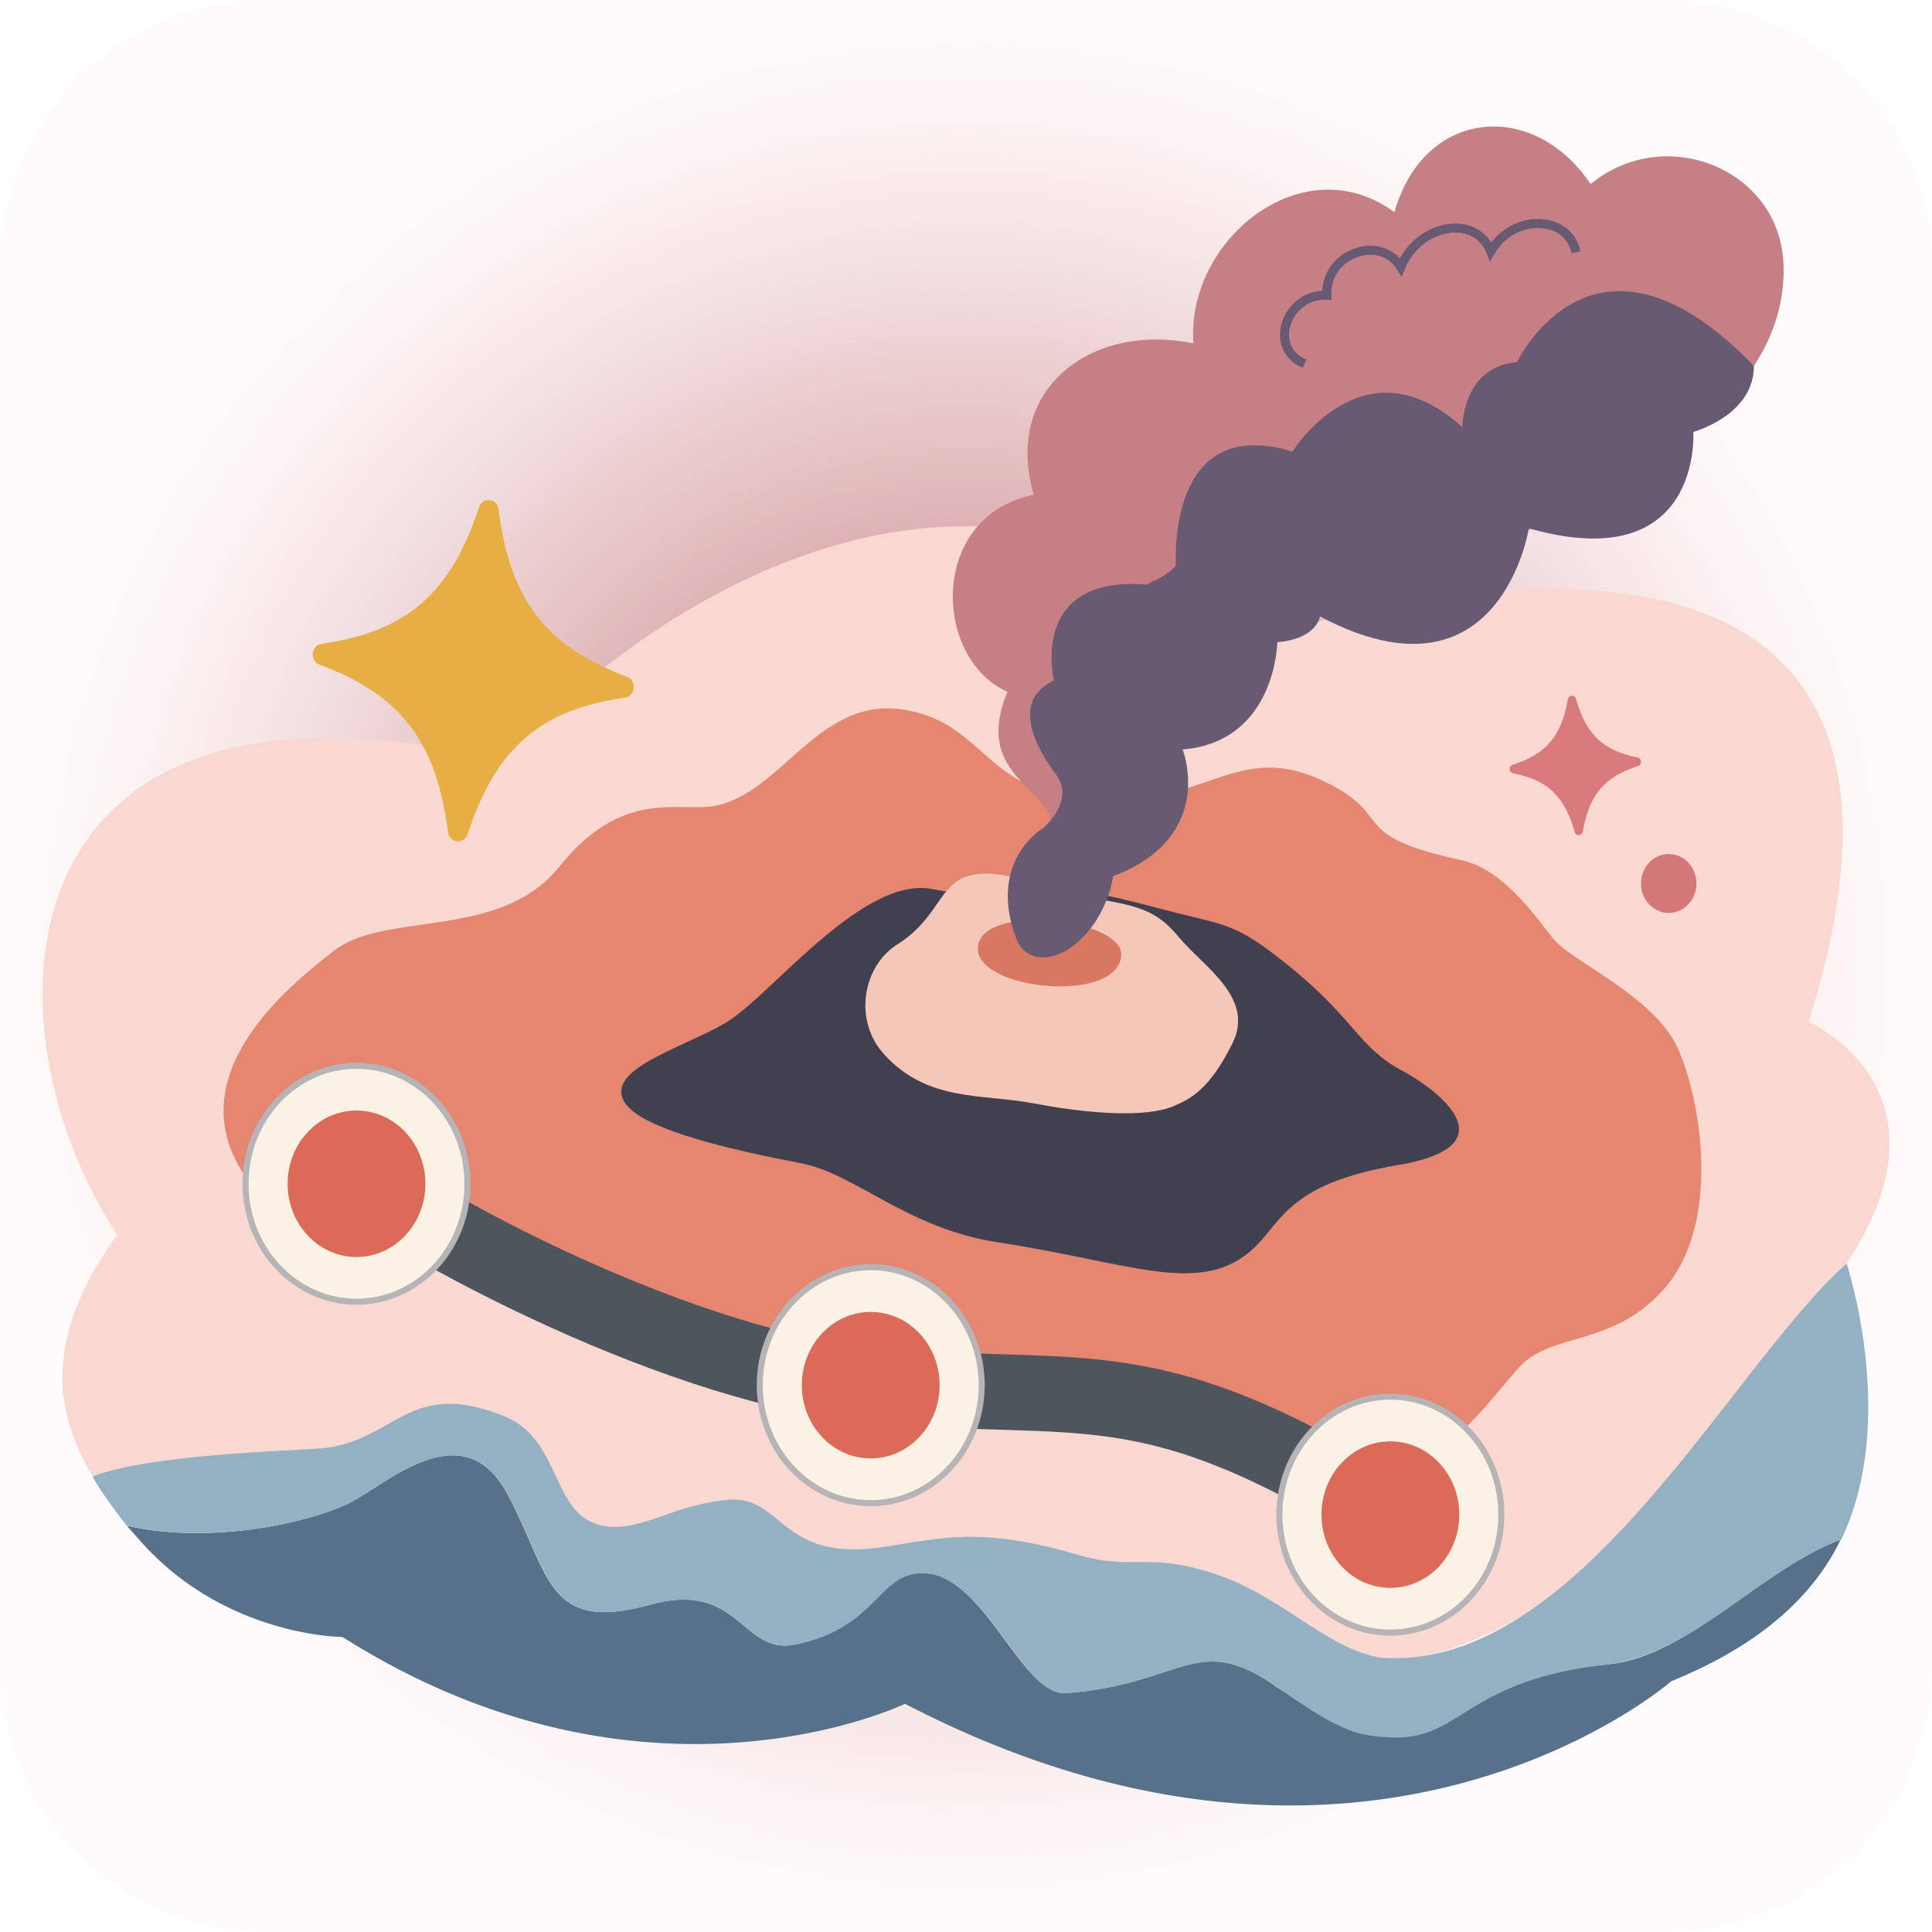
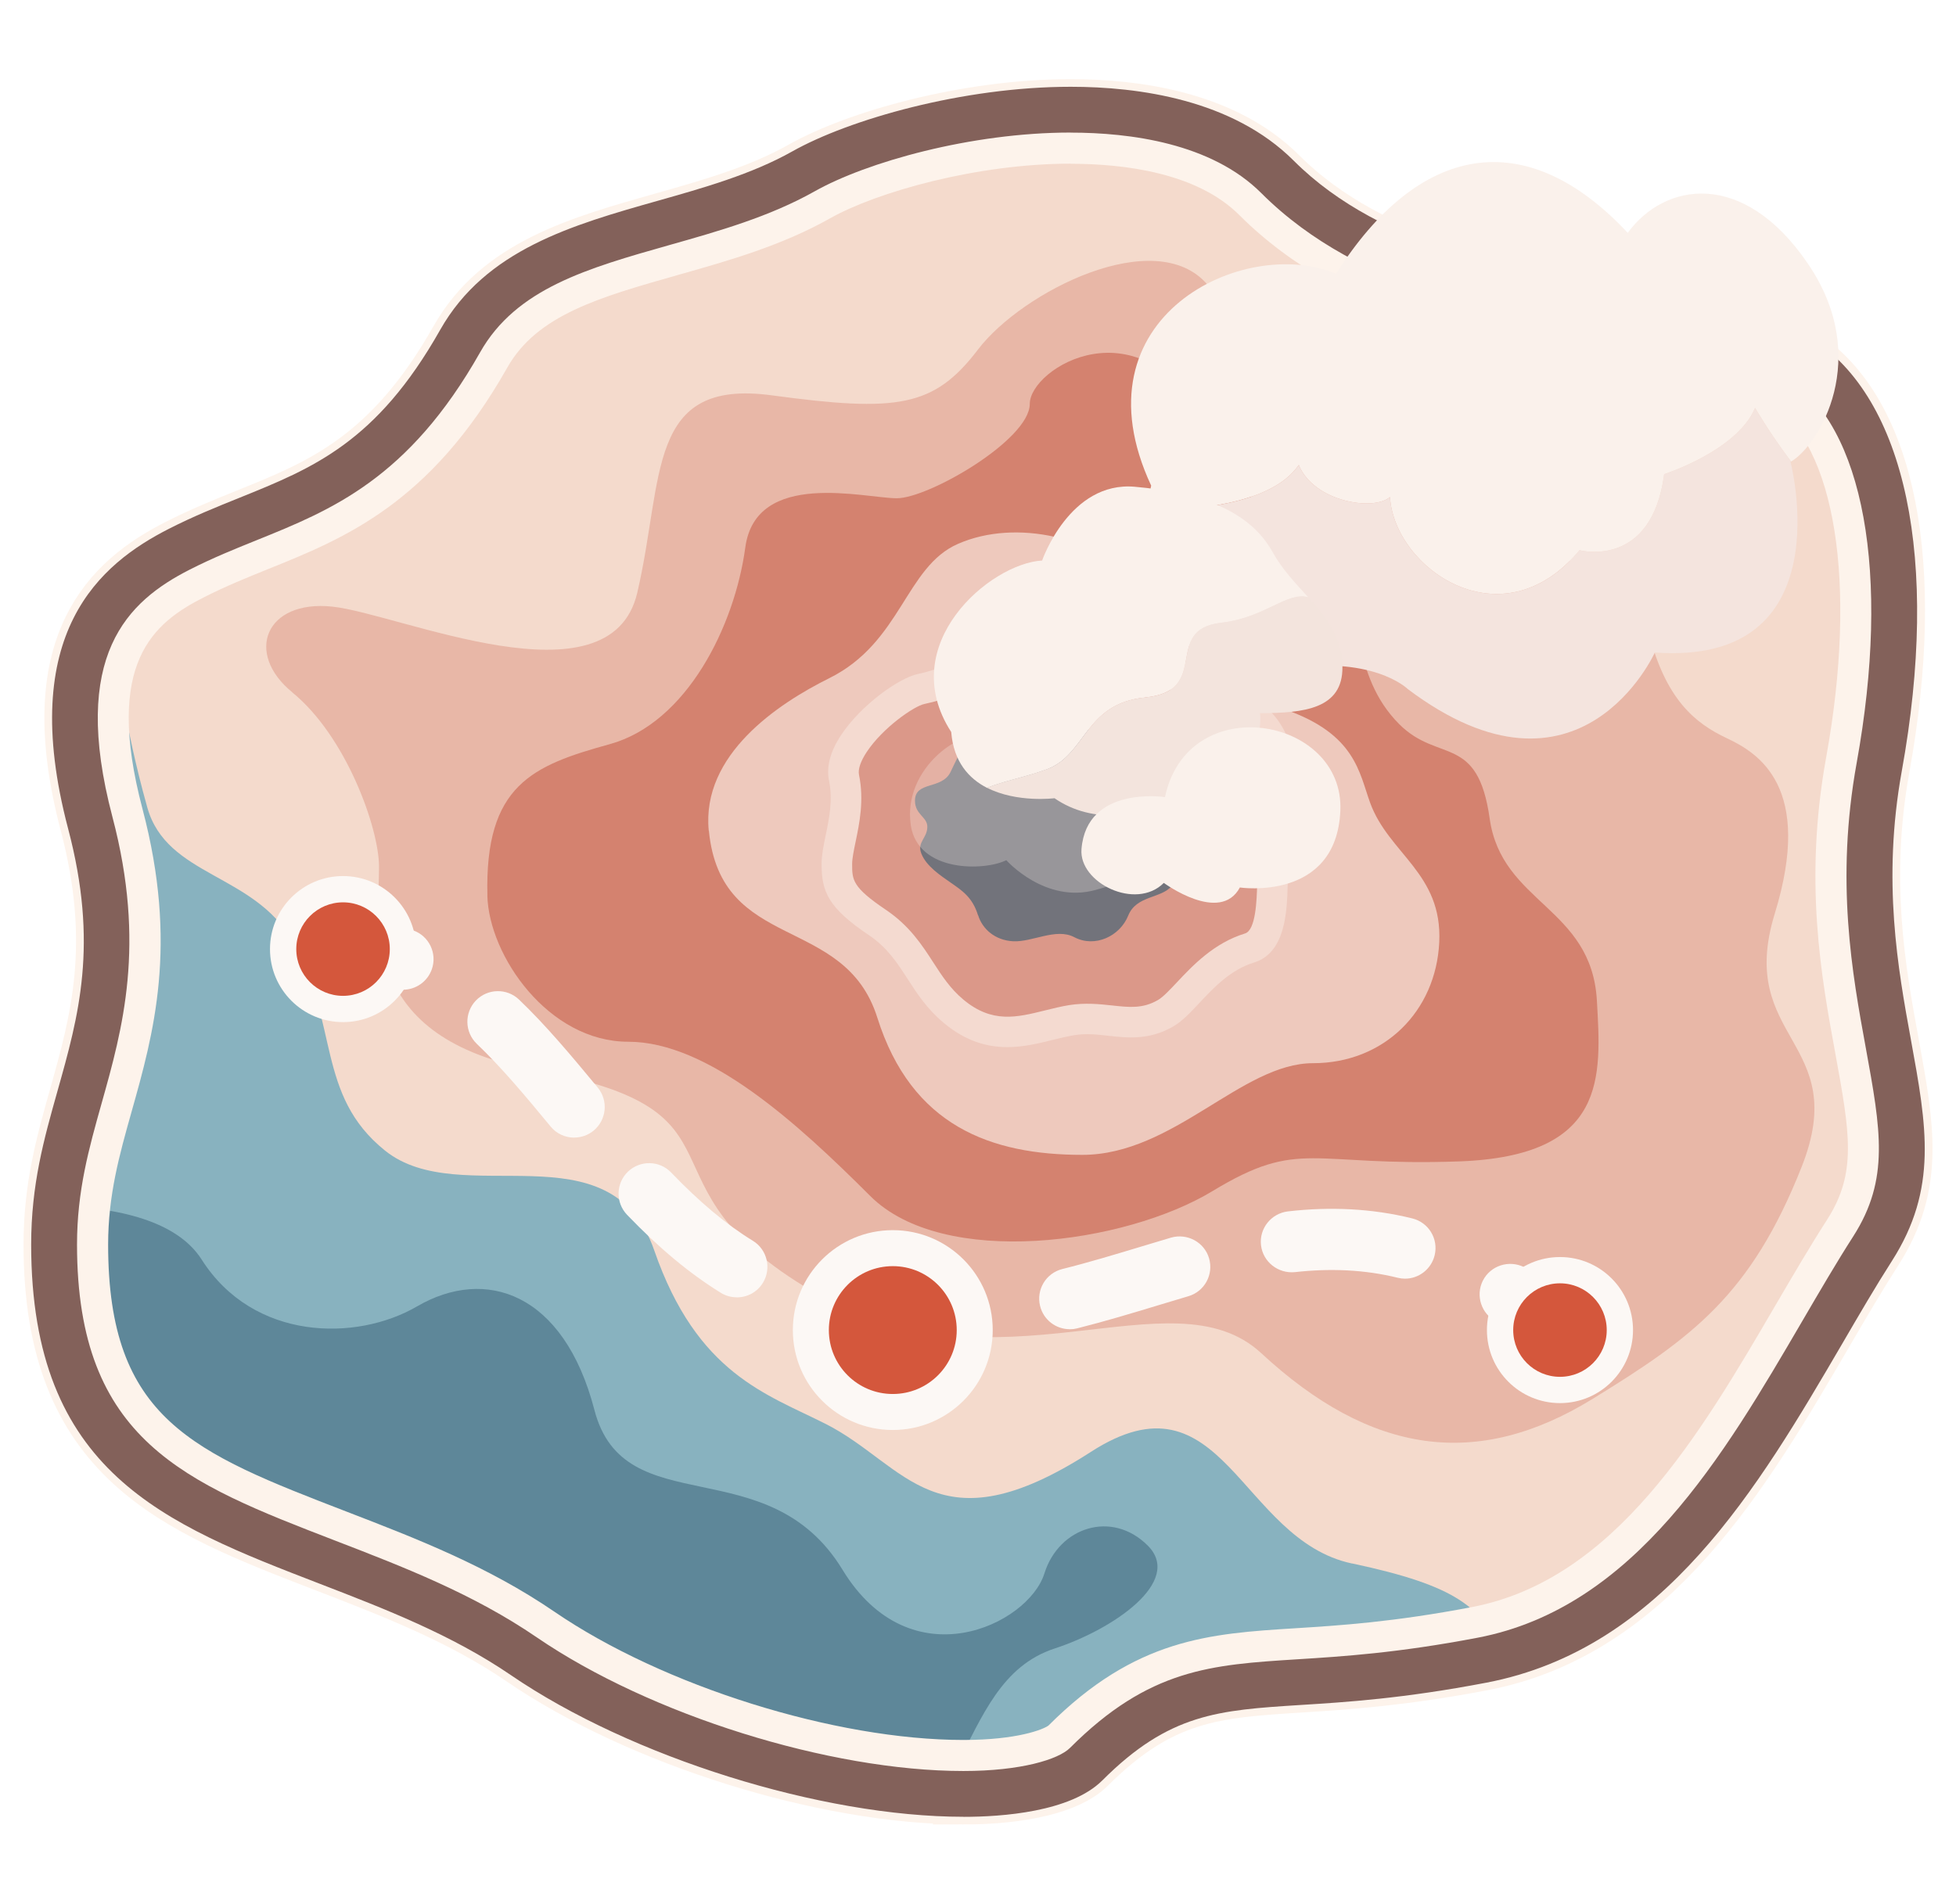
- <svg xmlns="http://www.w3.org/2000/svg" width="32" height="32" viewBox="0 0 32 32">
-   <defs>
-     <radialGradient id="_未命名的渐变_293" data-name="未命名的渐变 293" cx="16" cy="16" fx="16" fy="16" r="16" gradientUnits="userSpaceOnUse">
-       <stop offset=".229" stop-color="#c67f85" stop-opacity=".8" />
-       <stop offset=".322" stop-color="#c88388" stop-opacity=".765" />
-       <stop offset=".459" stop-color="#ce8f93" stop-opacity=".666" />
-       <stop offset=".622" stop-color="#d8a3a5" stop-opacity=".504" />
-       <stop offset=".805" stop-color="#e7bfbe" stop-opacity=".28" />
-       <stop offset="1" stop-color="#f9e2de" stop-opacity="0" />
-     </radialGradient>
-   </defs>
-   <g id="base">
-     <rect width="32" height="32" rx="4.41" ry="4.41" style="fill: #fffafb;" />
-     <rect width="32" height="32" style="fill: url(#_未命名的渐变_293);" />
+ <svg xmlns="http://www.w3.org/2000/svg" id="_图层_6" data-name="图层 6" width="32" height="31.147" viewBox="0 0 32 31.147">
+   <path d="M15.762,29.353c-2.258,0-5.281-.947-7.189-2.251-1.008-.69-2.131-1.122-3.216-1.541-2.498-.963-4.472-1.725-4.472-5.196,0-.933.202-1.651.416-2.41.345-1.227.703-2.495.176-4.493-.769-2.917.375-3.924,1.457-4.475.391-.199.764-.349,1.124-.495,1.216-.49,2.364-.953,3.47-2.91.668-1.181,1.96-1.547,3.329-1.934.78-.221,1.587-.449,2.286-.843.89-.502,2.679-1.01,4.373-1.01,1.043,0,2.476.191,3.385,1.099,1.544,1.544,3.931,1.942,5.849,2.262,1.107.185,2.154.359,2.679.692,1.42.901,1.912,3.406,1.316,6.7-.337,1.865-.067,3.345.151,4.534.252,1.379.418,2.29-.258,3.348-.27.421-.542.885-.825,1.371-1.325,2.268-2.827,4.84-5.567,5.364-1.322.253-2.25.312-2.996.359-1.374.087-2.282.145-3.48,1.343-.305.305-1.056.487-2.008.487Z" style="fill: #fdf3eb;" />
+   <path d="M15.762,29.353c-2.258,0-5.281-.947-7.189-2.251-1.008-.69-2.131-1.122-3.216-1.541-2.498-.963-4.472-1.725-4.472-5.196,0-.933.202-1.651.416-2.41.345-1.227.703-2.495.176-4.493-.769-2.917.375-3.924,1.457-4.475.391-.199.764-.349,1.124-.495,1.216-.49,2.364-.953,3.47-2.91.668-1.181,1.96-1.547,3.329-1.934.78-.221,1.587-.449,2.286-.843.89-.502,2.679-1.01,4.373-1.01,1.043,0,2.476.191,3.385,1.099,1.544,1.544,3.931,1.942,5.849,2.262,1.107.185,2.154.359,2.679.692,1.42.901,1.912,3.406,1.316,6.7-.337,1.865-.067,3.345.151,4.534.252,1.379.418,2.29-.258,3.348-.27.421-.542.885-.825,1.371-1.325,2.268-2.827,4.84-5.567,5.364-1.322.253-2.25.312-2.996.359-1.374.087-2.282.145-3.48,1.343-.305.305-1.056.487-2.008.487Z" style="fill: #fdf3eb;" />
+   <path d="M15.762,28.845c-2.167,0-5.07-.909-6.902-2.163-1.053-.721-2.199-1.164-3.307-1.591-2.509-.968-4.159-1.603-4.159-4.727,0-.863.193-1.548.397-2.272.347-1.233.74-2.63.178-4.761-.67-2.543.178-3.374,1.196-3.892.376-.192.736-.336,1.083-.476,1.244-.502,2.53-1.02,3.724-3.132.564-.998,1.704-1.321,3.023-1.695.81-.229,1.646-.466,2.399-.889.812-.458,2.534-.945,4.124-.945.947,0,2.24.165,3.025.95,1.659,1.659,4.135,2.072,6.123,2.404,1.011.169,2.055.343,2.492.62,1.221.775,1.637,3.143,1.087,6.18-.354,1.959-.074,3.488.152,4.717.246,1.349.382,2.093-.187,2.982-.273.426-.548.896-.836,1.388-1.27,2.177-2.711,4.641-5.223,5.121-1.292.247-2.201.305-2.933.351-1.382.087-2.473.157-3.807,1.491-.117.116-.612.338-1.648.338Z" style="fill: #f4dacc;" />
+   <g>
+     <path d="M22.12,25.584c-1.843-.391-2.11-3.223-4.273-1.827-2.528,1.631-3.017.212-4.338-.457-.964-.488-2.104-.816-2.805-2.838-.715-2.06-3.164-.639-4.404-1.634-1.135-.911-.752-2.1-1.515-3.431-.636-1.109-2.057-1.051-2.375-2.184-.434-1.547-.302-1.835-.742-2.275l-.377.164c-.104.608-.076,1.366.186,2.36.527,1.997.17,3.266-.176,4.493-.214.759-.416,1.478-.416,2.41,0,3.471,1.974,4.233,4.472,5.196,1.085.419,2.207.851,3.216,1.541,1.908,1.304,4.932,2.251,7.189,2.251.952,0,1.702-.182,2.008-.487,1.198-1.198,2.106-1.256,3.48-1.343.745-.047,1.673-.106,2.996-.359.115-.022.216-.068.327-.097-.322-.761-.726-1.117-2.451-1.484Z" style="fill: #88b2bf;" />
+     <path d="M15.661,28.862c.409-.769.721-1.603,1.594-1.888.951-.31,2.109-1.097,1.522-1.684s-1.454-.302-1.691.457c-.261.837-2.185,1.772-3.303-.062-1.22-2.003-3.571-.739-4.058-2.612-.5-1.925-1.783-2.349-2.903-1.696-.993.578-2.675.565-3.523-.767-.405-.635-1.367-.848-2.38-.885-.021.203-.034.415-.034.64,0,3.471,1.974,4.233,4.472,5.196,1.085.419,2.207.851,3.216,1.541,1.771,1.211,4.495,2.103,6.683,2.226.174-.141.315-.295.406-.466Z" style="fill: #5e8799;" />
  </g>
-   <g id="icon3">
+   <path d="M4.783,11.329c-.787-.641-.44-1.517.652-1.403s4.55,1.664,4.991-.228.147-3.507,2.202-3.229,2.651.196,3.372-.75,2.907-2.055,3.755-1.06.816,2.561,3.066,3.49,3.865,1.044,4.143,2.169.767,1.517,1.288,1.762,1.419.799.783,2.87,1.258,2.075.44,4.143c-.832,2.104-1.798,2.8-3.425,3.8-1.88,1.156-3.621.913-5.415-.75-1.476-1.369-4.306.767-7.339-1.011-3.03-1.775-.825-2.95-4.534-3.621-2.887-.522-2.561-2.414-2.561-3.327,0-.633-.538-2.137-1.419-2.854Z" style="fill: #e8b7a7;" />
+   <path d="M7.974,14.656c-.046-1.812.739-2.131,2.001-2.479s2.044-1.935,2.218-3.219,1.957-.805,2.479-.805,2.175-.957,2.175-1.544,1.801-1.696,2.892.326c.843,1.561,1.055,1.49,2.044,2.479.554.554.294,1.62,1.109,2.436.641.641,1.283.152,1.479,1.544s1.667,1.446,1.754,2.979c.07,1.241.181,2.544-2.255,2.631s-2.597-.385-4.032.485-4.406,1.276-5.602.08-2.653-2.523-3.958-2.523-2.28-1.406-2.305-2.392Z" style="fill: #d4826f;" />
+   <path d="M11.595,13.591c-.121-1.244,1.132-2.077,1.974-2.495,1.18-.587,1.243-1.821,2.104-2.197.959-.419,2.262-.102,3.012.648s1.207,1.664,2.349,2.066,1.202,1.031,1.381,1.522c.304.837,1.185,1.153,1.131,2.283s-.902,1.979-2.066,1.979-2.283,1.5-3.773,1.5-2.794-.468-3.354-2.245c-.537-1.706-2.561-1.056-2.756-3.061Z" style="fill: #eec9bd;" />
+   <g>
+     <path d="M17.529,16.692c-.59.095-1.212.451-1.93-.147-.536-.447-.614-1.028-1.245-1.452s-.663-.62-.663-.957.234-.848.117-1.411c-.117-.561.905-1.379,1.265-1.453s.745-.241.958-.454,1.694-.422,2.455-.194,1.131.893,1.751,1.001.772.964.772,1.583-.151.767-.18,1.048c-.033.315.045,1.121-.385,1.254-.696.214-1.049.881-1.374,1.068-.529.305-.958.019-1.54.113Z" style="fill: #db9889;" />
+     <path d="M16.48,17.134c-.324,0-.675-.091-1.041-.397-.273-.227-.435-.478-.592-.721-.17-.264-.332-.512-.633-.715-.666-.448-.773-.71-.773-1.165,0-.144.033-.302.067-.468.057-.272.12-.579.055-.892-.047-.226.019-.477.196-.746.319-.484.941-.936,1.263-1.003.335-.068.668-.224.831-.386.331-.329,1.946-.485,2.704-.256.424.127.733.37,1.006.585.25.196.466.366.716.41.622.108.979.775.979,1.829,0,.439-.07.665-.126.847-.024.077-.047.145-.055.228-.006.056-.008.128-.011.209-.012.411-.031,1.098-.551,1.257-.385.119-.655.407-.894.662-.151.161-.281.3-.429.385-.389.225-.744.186-1.055.152-.191-.022-.371-.043-.569-.009h0c-.115.019-.231.048-.35.077-.224.056-.473.117-.74.117ZM17.64,10.775c-.634,0-1.307.127-1.438.227-.273.273-.737.447-1.078.517-.169.034-.685.391-.946.788-.099.15-.143.281-.125.37.086.415.008.792-.055,1.095-.029.14-.057.273-.057.366,0,.259,0,.378.553.75.386.26.592.578.773.858.143.221.278.43.492.609.472.395.875.293,1.339.178.133-.033.263-.065.391-.086.265-.042.497-.017.703.005.281.031.502.056.751-.088.084-.048.195-.167.314-.293.254-.27.601-.64,1.112-.797.177-.055.191-.554.198-.794.002-.096.005-.181.012-.247.013-.116.041-.214.075-.323.048-.158.103-.336.103-.699,0-.599-.148-1.264-.565-1.337-.374-.065-.661-.29-.939-.509-.25-.196-.508-.399-.841-.499-.216-.065-.491-.09-.774-.09Z" style="fill: #f4dad0;" />
+   </g>
+   <path d="M16,14.976c-.09-.293-.26-.403-.436-.526s-.409-.274-.491-.483c-.074-.189.098-.252.098-.438,0-.164-.202-.198-.202-.427,0-.326.439-.176.582-.47s.309-.735.694-.625.618.092.937.028.417-.193.675-.07.275.344.536.406c.319.075.625.009.725.262.106.27-.114.728.025.937.157.237.247.664.029.925-.178.213-.58.152-.715.488s-.544.53-.882.352c-.297-.157-.685.083-1.0.067-.303-.016-.506-.207-.573-.426Z" style="fill: #72737b;" />
+   <g>
+     <path d="M15.762,29.22c-2.233,0-5.226-.938-7.114-2.228-1.018-.696-2.142-1.13-3.23-1.551-2.555-.984-4.399-1.696-4.399-5.076,0-.916.2-1.624.411-2.373.334-1.188.712-2.532.176-4.564-.74-2.808.287-3.76,1.389-4.321.375-.192.734-.337,1.081-.477,1.27-.512,2.439-.984,3.568-2.981.639-1.131,1.904-1.49,3.242-1.87.793-.224,1.608-.455,2.322-.857.854-.481,2.653-.993,4.308-.993,1.018,0,2.415.184,3.291,1.06,1.573,1.574,3.982,1.976,5.919,2.298,1.096.183,2.13.356,2.632.674,1.372.872,1.842,3.325,1.256,6.564-.343,1.893-.069,3.384.151,4.582.254,1.397.408,2.238-.241,3.251-.269.42-.539.884-.823,1.368-1.315,2.252-2.8,4.795-5.481,5.307-1.325.254-2.281.314-2.979.357-1.353.085-2.33.146-3.565,1.383-.22.217-.836.447-1.913.447ZM17.516,2.678c-1.526,0-3.169.461-3.939.896-.792.446-1.65.689-2.481.924-1.292.367-2.311.655-2.798,1.519-1.258,2.226-2.667,2.793-3.91,3.294-.358.145-.698.282-1.053.463-.818.416-1.637,1.062-1.004,3.462.589,2.23.181,3.679-.179,4.957-.197.7-.383,1.359-.383,2.172,0,2.865,1.392,3.402,3.917,4.376,1.13.436,2.296.887,3.385,1.632,1.777,1.216,4.591,2.098,6.69,2.098.889,0,1.312-.175,1.392-.236,1.427-1.428,2.638-1.504,4.04-1.592.716-.045,1.606-.101,2.886-.346,2.346-.447,3.739-2.835,4.969-4.941.294-.502.57-.974.845-1.401.489-.765.37-1.415.134-2.711-.231-1.259-.519-2.824-.151-4.852.515-2.84.153-5.116-.92-5.797-.373-.237-1.425-.412-2.353-.567-2.042-.341-4.583-.765-6.327-2.508-.693-.694-1.884-.84-2.76-.84Z" style="fill: #fdf3eb;" />
    <g>
-       <path d="M2.483,25.153c.042-.15.102-.3.162-.449.967-.366,2.091-.669,2.653-.713,1.252-.098,1.453-1.185,3.06-.531.969.395.758,1.686,1.669,1.818.613.089,1.104-.347,2.023-.436.919-.088.857,1.043,2.575.782.966-.147,1.613-.343,3.214.125.956.279,1.159-.055,2.29.322,1.132.376,1.835,1.243,2.757,1.387.922.144,2.348-.626,3.284-1.296.355-.254,3.061-2.609,3.973-4.649.095-.213.251-.406.442-.583,1.909-2.894-.629-4.005-.629-4.005,3.313-10.494-9.046-6.369-9.046-6.369-6.416-5.105-12.568,2.037-12.568,2.037C-.119,10.606-.347,16.986,1.942,20.452c-1.538,2.14-.873,3.503.166,4.82l.376-.119Z" style="fill: #f9d8d2;" />
-       <path d="M2.389,25.595c1.395,1.516,3.284,1.519,3.284,1.519,5.031,3.186,9.316,1.106,9.316,1.106,7.701,3.998,12.693-.374,12.693-.374,1.55-.628,2.386-1.474,2.806-2.347-1.31.494-2.525,1.928-3.824,2.064-1.411.148-2.193.401-2.728.676-1.168.104-2.273.072-2.768-.282-1.346-.961-1.567-.059-3.507.086-.724.054-1.327-1.878-2.293-1.981-.833-.089-.793.903-2.218,1.179-.862.167-.908-1.073-2.38-.663-1.718.478-1.656-.489-2.353-1.81-.749-1.421-2.039-.159-2.647.134-.713.343-2.327.677-3.669.369,0,0,.215.244.288.324Z" style="fill: #567189;" />
-       <path d="M30.585,20.93c-1.915,1.694-4.43,6.758-7.699,6.528-.922-.144-1.625-1.011-2.757-1.387-1.132-.377-1.334-.043-2.29-.322-1.602-.468-2.249-.271-3.214-.125-1.718.261-1.656-.87-2.575-.782-.919.088-1.41.524-2.023.436-.911-.132-.7-1.423-1.669-1.818-1.607-.655-1.808.432-3.06.531-.562.044-2.797.097-3.763.463.061.152.439.661.566.816,1.342.308,2.963-.025,3.676-.367.608-.292,1.899-1.554,2.647-.134.696,1.321.635,2.288,2.353,1.81,1.472-.409,1.518.83,2.38.663,1.425-.276,1.385-1.268,2.218-1.179.966.103,1.569,2.035,2.293,1.981,1.94-.145,2.161-1.047,3.507-.086,1.068.762,1.354.795,1.865.819,1.176.056,1.209-.96,3.632-1.213,1.431-.213,2.519-1.589,3.824-2.064h0c.953-1.978.09-4.571.09-4.571Z" style="fill: #94b1c4;" />
-       <g>
-         <path d="M3.95,19.301c-.932-1.657,1.033-3.118,1.577-3.55.846-.671,2.752-.166,3.738-1.397s1.882-.941,2.452-.99c1.175-.1,1.781-1.809,3.202-1.616s1.353,1.418,3.217,1.512,2.359-1.013,3.809-.312c1.19.576.334.882,2.257,1.298.673.145,1.194.877,1.513,1.29.304.391,1.686.956,2.078,1.835.397.889.712,2.926-.238,3.986-.78.87-1.646.731-2.237,1.148-.537.379-1.645,2.677-3.873,1.806-1.752-.685-2.778-1.223-4.715-1.496-1.673-.236-3.316.411-6.18-1.256-2.82-1.641-3.179-1.7-4.251-1.659-.965.037-1.56.804-2.35-.6Z" style="fill: #e58670;" />
-         <path d="M10.334,18.239c-.316-.568,1.142-.93,1.769-1.352.735-.494,2.21-2.373,3.328-2.163s1.002.057,1.561-.01,1.198.065,2.277.35,1.175.192,2.162,1.003,1.095,1.291,1.767,1.652,1.812,1.265-.042,1.578c-1.895.32-1.923.985-2.453,1.433-.863.729-2.001.178-4.189-.156-1.486-.227-2.35-1.137-3.25-1.308-1.894-.36-2.746-.695-2.93-1.027Z" style="fill: #404051;" />
-         <path d="M15.82,17.205c-.787-.294-.73-.771-.337-1.262.744-.908,2.549-1.031,3.348-.152.866.953,1.065,1.79-.264,1.908-.911.022-.777-.201-1.405-.171-.473.022-.927-.169-1.343-.324Z" style="fill: #f65e4a;" />
-         <path d="M14.643,17.462c-.506-.553-.364-1.454.225-1.824.676-.424.682-.995,1.179-1.132.553-.153,1.26.22,1.997.357s1.079.17,1.478.655,1.267,1.002.894,1.757-.684.92-.97,1.043c-.469.202-1.424.128-2.31-.04-.894-.169-1.767-.021-2.494-.816Z" style="fill: #f4c7b8;" />
-         <path d="M16.222,15.587c-.31.781,2.269,1.093,2.348.247.056-.598-2.107-.856-2.348-.247Z" style="fill: #d97862;" />
-       </g>
-       <g>
-         <path d="M5.138,18.953c1.92,1.534,6.35,3.733,9.284,3.99,3.601.316,4.562-.356,8.607,2.144" style="fill: none; stroke: #4e555d; stroke-miterlimit: 10; stroke-width: 1.25px;" />
-         <g>
-           <ellipse cx="14.422" cy="22.943" rx="1.838" ry="1.954" style="fill: #fbf1e4; stroke: #b7b4b7; stroke-miterlimit: 10; stroke-width: .1px;" />
-           <ellipse cx="14.422" cy="22.943" rx="1.141" ry="1.213" style="fill: #db6a58;" />
-         </g>
-         <g>
-           <ellipse cx="23.029" cy="25.087" rx="1.838" ry="1.954" style="fill: #fbf1e4; stroke: #b7b4b7; stroke-miterlimit: 10; stroke-width: .1px;" />
-           <ellipse cx="23.029" cy="25.087" rx="1.141" ry="1.213" style="fill: #db6a58;" />
-         </g>
-         <g>
-           <ellipse cx="5.905" cy="19.607" rx="1.838" ry="1.954" style="fill: #fbf1e4; stroke: #b7b4b7; stroke-miterlimit: 10; stroke-width: .1px;" />
-           <ellipse cx="5.905" cy="19.607" rx="1.141" ry="1.213" style="fill: #db6a58;" />
-         </g>
-       </g>
-       <g>
-         <path d="M26.345,3.049c-.945-1.412-2.762-1.255-3.249.467-1.512-1.116-3.456.459-3.329,2.172-1.648-.345-3.162.717-2.645,2.507-1.753.356-1.666,2.72-.435,3.263-.562,1.334.634,1.581.725,2.145.038.502.19,1.155.19,1.155l1.079-3.447h0c2.879-1.334,11.013-3.022,10.859-6.939-.062-1.572-1.959-2.338-3.194-1.323Z" style="fill: #c67f85;" />
-         <path d="M19.071,9.637s.266-.096.408-.273c0,0-.179-2.527,1.928-1.885,0,0,1.173-1.889,2.814-.404,0,0-.004-1.0.906-1.077,0,0,1.272-2.686,3.923.062.002.823-1.003,1.093-1.003,1.093,0,0,.157,2.415-2.725,1.598,0,0-.473,3.038-3.46,1.459,0,0-.043.37-.706.427,0,0-.019,1.645-1.568,1.777,0,0,.573,1.445-1.151,2.098,0,0-.086.715-.67,1.16-.353.268-.791.263-.937-.13-.482-1.292.452-1.83.452-1.83,0,0,.537-.451.206-.89s-.753-1.213-.031-1.553c0,0-.432-1.747,1.544-1.586" style="fill: #685a72;" />
-         <path id="wool-puff-01-inner-curl" d="M21.608,6.023c-.617-.252-.306-1.16.368-1.134-.036-.682.878-1.02,1.225-.467.286-.7,1.227-.896,1.49-.259.363-.625,1.28-.613,1.414.016" style="fill: none; stroke: #685a72; stroke-miterlimit: 10; stroke-width: .15px;" />
-       </g>
-       <path id="tiny-glint-03" d="M25.053,12.668c.558-.178.812-.479.917-1.088.013-.073.112-.079.132-.008.168.594.45.863,1.024.975.069.013.074.118.007.14-.558.178-.812.479-.917,1.088-.013.073-.112.079-.132.008-.168-.594-.45-.863-1.024-.975-.069-.013-.074-.118-.007-.14Z" style="fill: #d8797c;" />
-       <path id="tiny-glint-03-2" data-name="tiny-glint-03" d="M5.322,10.665c1.418-.205,2.139-.831,2.613-2.266.057-.172.299-.146.322.035.193,1.507.782,2.274,2.132,2.777.162.06.137.317-.033.342-1.418.205-2.139.831-2.613,2.266-.057.172-.299.146-.322-.035-.193-1.507-.782-2.274-2.132-2.777-.162-.06-.137-.317.033-.342Z" style="fill: #e6ae43;" />
-       <ellipse id="tiny-glint-dot-01" cx="27.639" cy="14.633" rx=".459" ry=".488" style="fill: #d47779;" />
+       <path d="M15.762,29.353c-2.258,0-5.281-.947-7.189-2.251-1.008-.69-2.131-1.122-3.216-1.541-2.498-.963-4.472-1.725-4.472-5.196,0-.933.202-1.651.416-2.41.345-1.227.703-2.495.176-4.493-.769-2.917.375-3.924,1.457-4.475.391-.199.764-.349,1.124-.495,1.216-.49,2.364-.953,3.47-2.91.668-1.181,1.96-1.547,3.329-1.934.78-.221,1.587-.449,2.286-.843.89-.502,2.679-1.01,4.373-1.01,1.043,0,2.476.191,3.385,1.099,1.544,1.544,3.931,1.942,5.849,2.262,1.107.185,2.154.359,2.679.692,1.42.901,1.912,3.406,1.316,6.7-.337,1.865-.067,3.345.151,4.534.252,1.379.418,2.29-.258,3.348-.27.421-.542.885-.825,1.371-1.325,2.268-2.827,4.84-5.567,5.364-1.322.253-2.25.312-2.996.359-1.374.087-2.282.145-3.48,1.343-.305.305-1.056.487-2.008.487Z" style="fill: none; stroke: #fdf3eb; stroke-miterlimit: 10;" />
+       <path d="M15.762,29.728c-2.325,0-5.438-.975-7.401-2.316-.97-.663-2.068-1.087-3.13-1.497-2.537-.979-4.721-1.819-4.721-5.55,0-.984.209-1.726.43-2.511.348-1.234.675-2.398.174-4.296-.847-3.212.536-4.338,1.649-4.905.402-.205.785-.359,1.155-.508,1.204-.486,2.242-.905,3.283-2.747.743-1.315,2.171-1.719,3.551-2.11.761-.215,1.545-.437,2.207-.809.933-.526,2.798-1.059,4.557-1.059,1.113,0,2.65.21,3.65,1.21,1.458,1.458,3.779,1.846,5.644,2.157,1.152.192,2.231.373,2.819.746,1.553.986,2.108,3.634,1.484,7.084-.325,1.801-.061,3.242.15,4.4.258,1.413.444,2.435-.312,3.617-.267.417-.535.877-.815,1.358-1.368,2.34-2.915,4.987-5.821,5.542-1.355.259-2.291.318-3.043.365-1.335.085-2.141.136-3.237,1.233-.52.519-1.648.597-2.273.597ZM17.516,2.169c-1.63,0-3.341.484-4.189.962-.739.416-1.567.65-2.369.877-1.349.382-2.513.712-3.104,1.758-1.17,2.07-2.434,2.58-3.655,3.073-.352.142-.715.288-1.096.482-1.016.517-1.96,1.403-1.264,4.045.553,2.096.165,3.473-.177,4.689-.207.736-.402,1.429-.402,2.31,0,3.215,1.775,3.899,4.231,4.847,1.112.429,2.252.869,3.292,1.581,1.853,1.267,4.787,2.186,6.978,2.186.943,0,1.555-.19,1.743-.377,1.297-1.298,2.313-1.362,3.721-1.451.731-.046,1.642-.103,2.949-.353,2.571-.491,4.027-2.982,5.311-5.181.288-.493.562-.963.835-1.388.597-.934.449-1.741.205-3.078-.223-1.217-.5-2.732-.15-4.668.56-3.092.119-5.513-1.148-6.317-.459-.291-1.512-.467-2.531-.638-1.98-.33-4.433-.739-6.061-2.368-.818-.818-2.148-.99-3.12-.99Z" style="fill: #83615a;" />
+     </g>
+   </g>
+   <g>
+     <path d="M14.899,13.497c.116.789,1.218.754,1.564.578,0,0,.634.718,1.465.486s.852-.338.754-1-.965-.951-1.338-.951-.408-.408-1.014-.585-1.564.564-1.43,1.472Z" style="fill: #faf1eb; opacity: .28;" />
+     <g>
+       <path d="M21.248,7.609c.249.605,1.226.758,1.492.524.069,1.162,1.825,2.407,3.101.87,0,0,1.179.318,1.385-1.244,0,0,1.197-.384,1.487-1.085,0,0,.234.409.589.878.452-.263,1.331-1.686.277-3.235-1.06-1.559-2.35-1.33-2.949-.507-1.684-1.8-3.431-1.445-4.772.669-1.496-.632-4.315.699-3.025,3.467-.034.139-.045.274-.061.41.705-.007,2.02-.084,2.475-.747Z" style="fill: #faf1eb;" />
+       <path d="M28.713,6.674c-.29.702-1.487,1.085-1.487,1.085-.206,1.562-1.385,1.244-1.385,1.244-1.275,1.537-3.032.292-3.101-.87-.266.234-1.243.081-1.492-.524-.455.663-1.77.74-2.475.747-.191,1.568.75,2.861,2.151,2.608,1.522-.274,2.108.312,2.108.312,2.819,2.12,4.041-.599,4.041-.599,3.093.225,2.22-3.118,2.22-3.118.003-.002.007-.006.009-.007-.355-.469-.589-.878-.589-.878Z" style="fill: #f4e4de;" />
+     </g>
+     <g>
+       <path d="M18.734,11.413c1.097-.106.269-1.11,1.242-1.222.726-.084,1.067-.51,1.426-.418-.206-.228-.426-.456-.584-.742-.384-.692-1.213-.973-2.251-1.066-1.069-.096-1.518,1.207-1.518,1.207-.851.047-2.413,1.375-1.487,2.806.039.488.289.762.586.914.291-.118.634-.175.985-.306.636-.237.615-1.077,1.602-1.172Z" style="fill: #faf1eb;" />
+       <path d="M17.254,13.063c.603.416,1.431.365,2.46-.112,1.042-.483.898-1.282.898-1.282.72,0,1.357-.069,1.35-.755-.005-.494-.268-.818-.56-1.142-.359-.092-.7.335-1.426.418-.973.112-.144,1.116-1.242,1.222-.987.095-.966.935-1.602,1.172-.351.131-.694.189-.985.306.49.251,1.107.171,1.107.171Z" style="fill: #f3e4dd;" />
+     </g>
+     <path d="M17.693,13.895c-.044.55.889,1.01,1.347.552,0,0,.921.678,1.244.075,0,0,1.577.236,1.644-1.254.069-1.544-2.495-1.992-2.869-.225,0,0-1.282-.196-1.366.851Z" style="fill: #faf1eb;" />
+   </g>
+   <g>
+     <g>
+       <path d="M6.593,16.195c-.054,0-.11-.009-.164-.028-.266-.092-.534-.137-.817-.137-.276,0-.5-.224-.5-.5s.224-.5.5-.5c.392,0,.777.065,1.145.193.261.09.399.376.308.636-.072.206-.265.336-.472.336Z" style="fill: #fcf8f5;" />
+       <path d="M15.291,22.052c-.534,0-1.072-.057-1.601-.169-.271-.058-.443-.323-.386-.593s.327-.439.593-.386c.58.123,1.158.17,1.73.139.252-.023.512.194.527.471.016.275-.195.512-.471.527-.129.008-.26.011-.392.011ZM17.501,21.75c-.225,0-.428-.151-.485-.379-.067-.268.096-.539.364-.606.44-.11.868-.24,1.289-.367l.49-.147c.263-.075.543.073.621.338s-.073.543-.338.621l-.483.145c-.436.132-.879.266-1.337.381-.04.01-.081.015-.121.015ZM12.054,21.228c-.089,0-.18-.023-.262-.074-.508-.314-1.01-.731-1.533-1.276-.191-.199-.185-.516.015-.707.2-.19.517-.184.707.016.464.483.9.849,1.336,1.116.235.144.308.453.164.688-.094.154-.258.238-.426.238ZM22.986,20.923c-.039,0-.08-.005-.12-.015-.545-.135-1.111-.156-1.682-.092-.272.027-.522-.166-.554-.44s.166-.521.44-.554c.684-.079,1.372-.05,2.035.115.269.066.432.338.365.606-.057.228-.261.38-.485.38ZM9.394,18.615c-.144,0-.287-.061-.386-.182-.424-.514-.808-.971-1.208-1.353-.199-.191-.206-.508-.015-.708.191-.199.508-.206.707-.015.439.42.842.901,1.287,1.439.176.213.145.528-.067.704-.093.077-.206.114-.318.114Z" style="fill: #fcf8f5;" />
+       <path d="M25.52,22.264c-.11,0-.222-.036-.315-.111-.262-.211-.517-.394-.766-.551-.233-.148-.303-.457-.155-.69.149-.233.459-.299.69-.155.278.177.565.381.859.619.215.173.248.487.074.703-.099.122-.243.185-.389.185Z" style="fill: #fcf8f5;" />
+     </g>
+     <g>
+       <circle cx="5.612" cy="15.53" r="1.195" style="fill: #fcf8f5;" />
+       <circle cx="5.612" cy="15.53" r=".765" style="fill: #d4573c;" />
+     </g>
+     <g>
+       <circle cx="14.606" cy="21.764" r="1.635" style="fill: #fcf8f5;" />
+       <circle cx="14.606" cy="21.764" r="1.046" style="fill: #d4573c;" />
+     </g>
+     <g>
+       <circle cx="25.521" cy="21.764" r="1.195" style="fill: #fcf8f5;" />
+       <circle cx="25.521" cy="21.764" r=".765" style="fill: #d4573c;" />
    </g>
  </g>
</svg>
